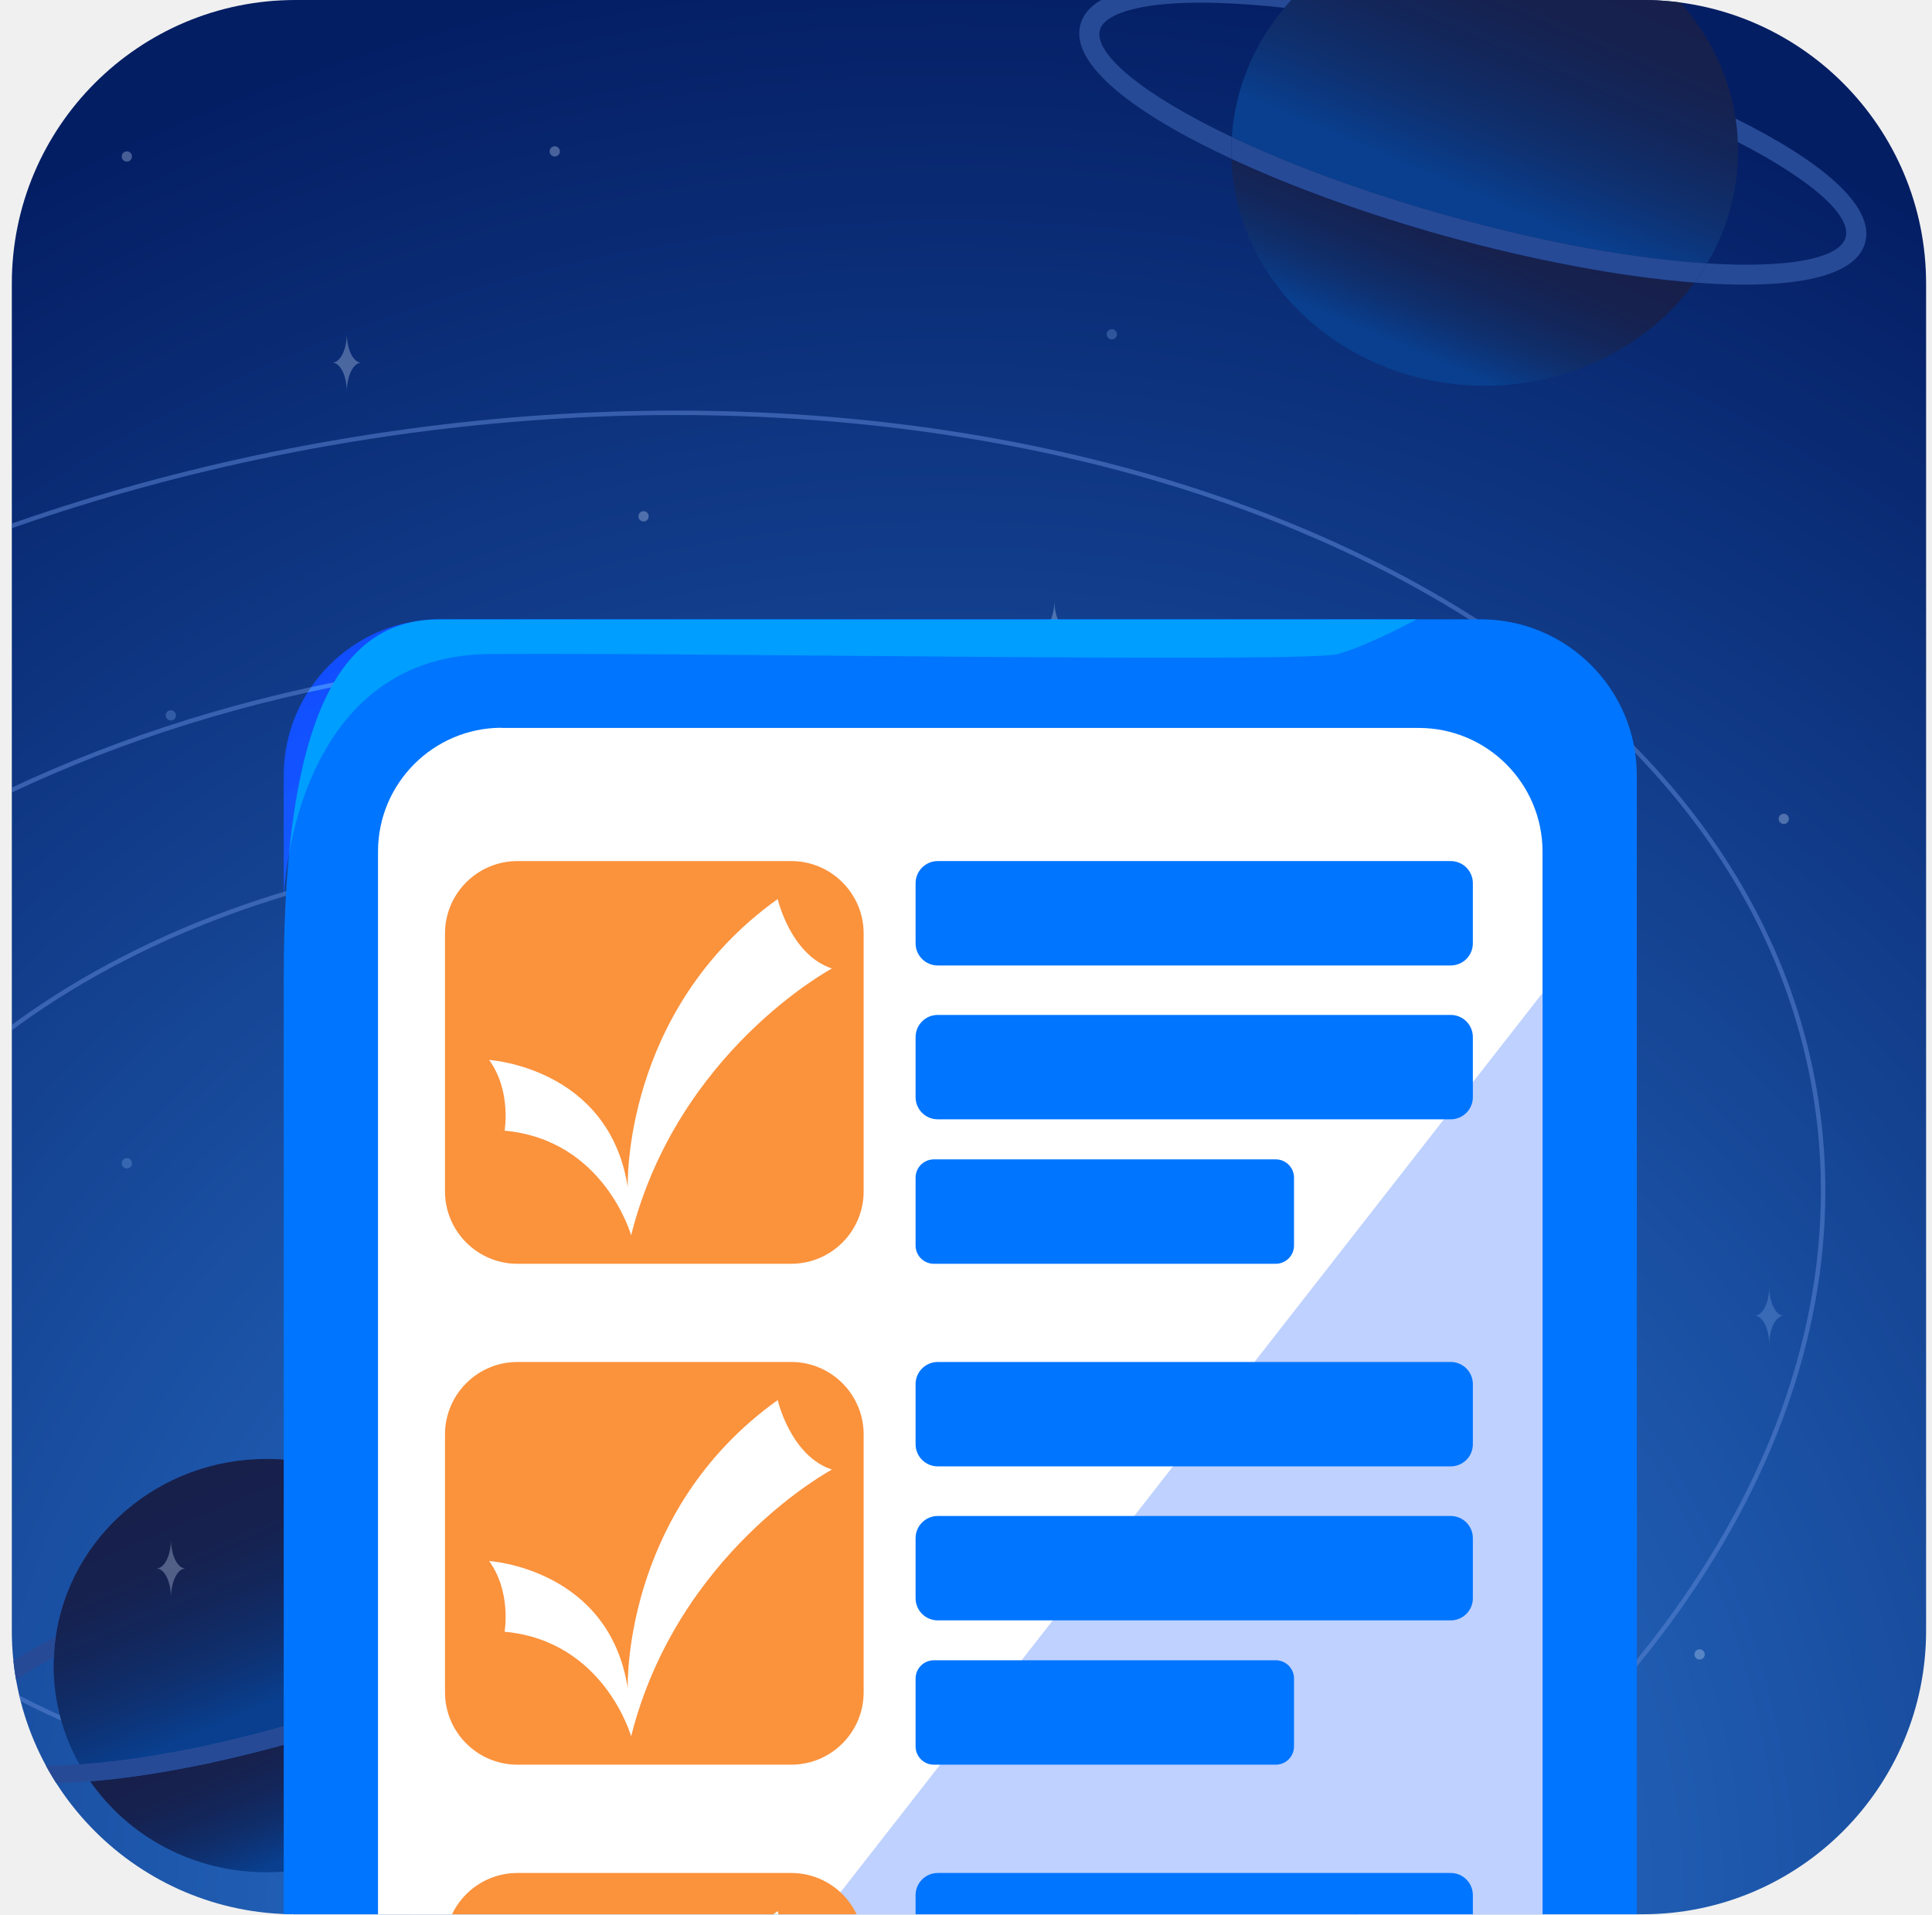
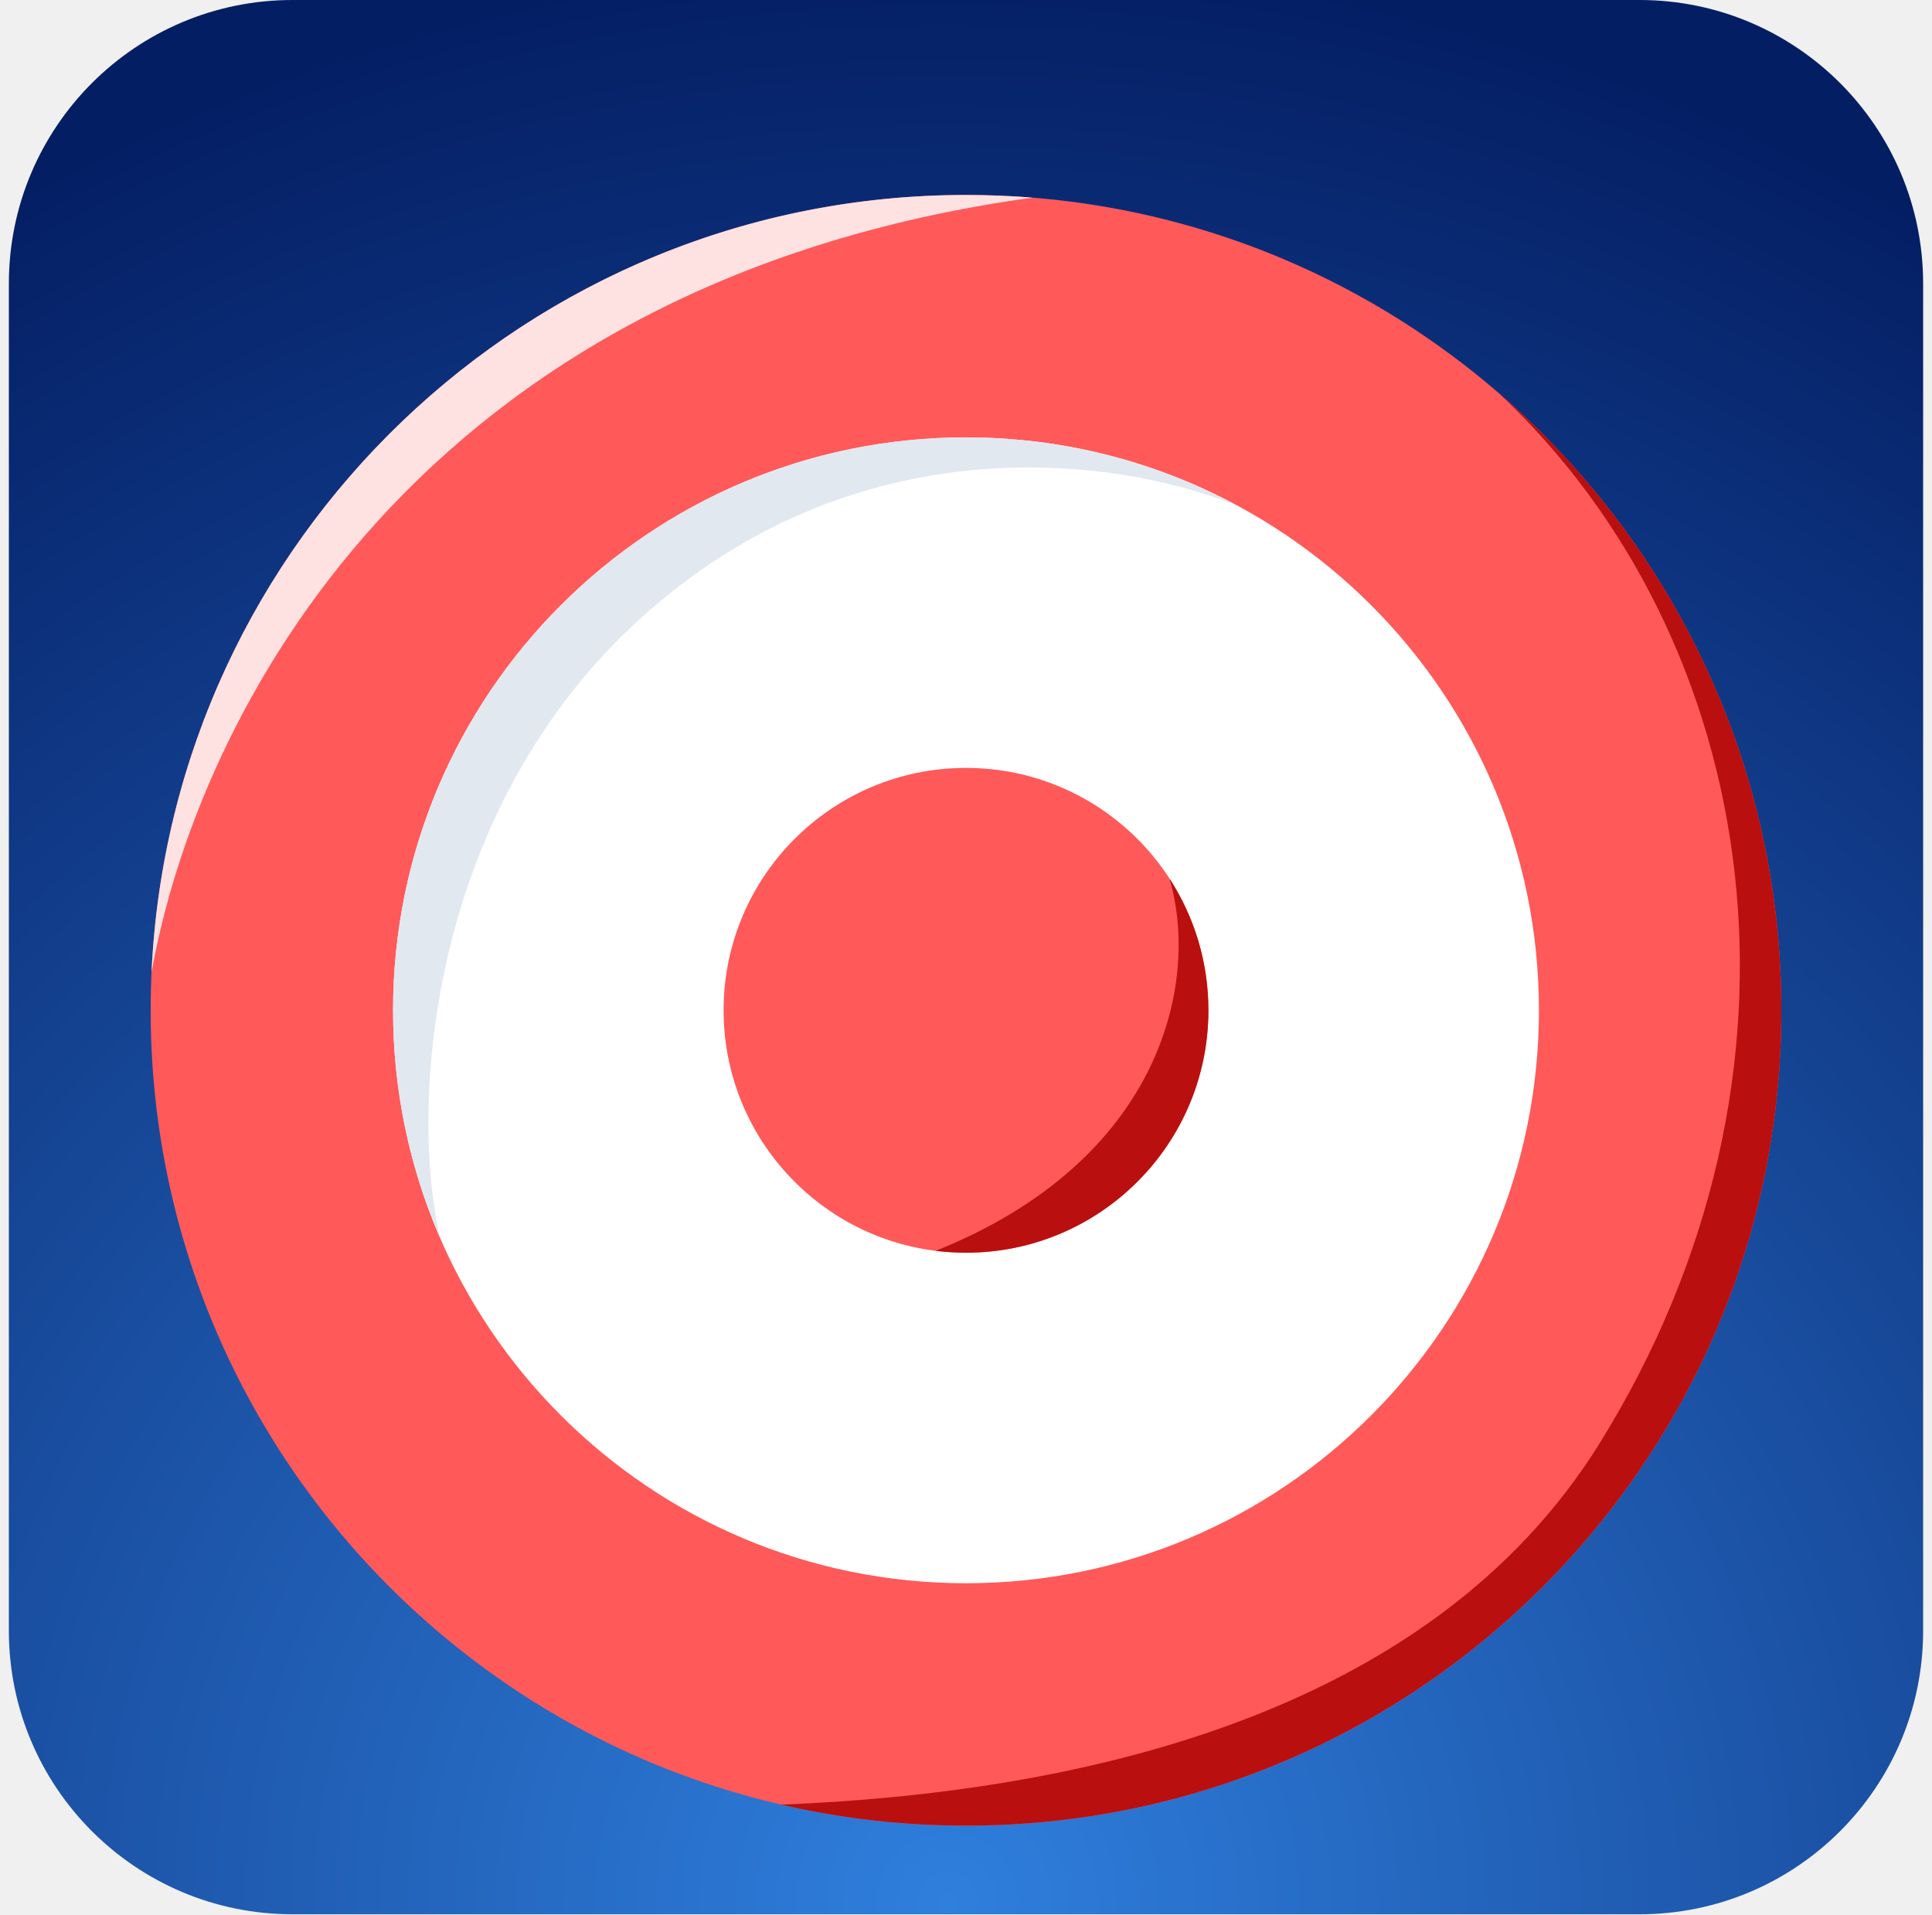
<svg xmlns="http://www.w3.org/2000/svg" width="109" height="108" viewBox="0 0 109 108" fill="none">
-   <g id="Artboard 1 2">
-     <g clip-path="url(#clip0_1940_305)">
+   <g id="Artboard 1 6">
+     <g clip-path="url(#clip0_2361_1496)">
      <g id="Group">
        <g id="Layer 1">
-           <path id="Vector" d="M108.667 0H0.667V108H108.667V0Z" fill="url(#paint0_radial_1940_305)" />
-           <g id="Group_2" opacity="0.54">
-             <g id="Vector_2" style="mix-blend-mode:screen">
-               <path d="M35.942 123.558C77.247 116.572 106.995 88.823 102.387 61.579C97.779 34.336 60.56 17.913 19.256 24.899C-22.049 31.886 -51.797 59.634 -47.189 86.878C-42.581 114.122 -5.362 130.544 35.942 123.558Z" stroke="#5B83D3" stroke-width="0.25" stroke-miterlimit="10" />
-             </g>
-             <g id="Vector_3" style="mix-blend-mode:screen">
-               <path d="M33.704 110.326C63.927 105.214 85.693 84.909 82.322 64.973C78.95 45.037 51.716 33.019 21.493 38.131C-8.729 43.243 -30.496 63.548 -27.124 83.484C-23.752 103.42 3.482 115.437 33.704 110.326Z" stroke="#5B83D3" stroke-width="0.25" stroke-miterlimit="10" />
-             </g>
-             <g id="Vector_4" style="mix-blend-mode:screen">
-               <path d="M31.91 99.716C53.256 96.106 68.631 81.767 66.25 67.691C63.869 53.614 44.634 45.13 23.288 48.74C1.941 52.35 -13.433 66.689 -11.052 80.765C-8.671 94.842 10.563 103.326 31.91 99.716Z" stroke="#5B83D3" stroke-width="0.25" stroke-miterlimit="10" />
-             </g>
-           </g>
-           <g id="Group_3">
-             <path id="Vector_5" d="M16.947 98.17C12.887 99.35 8.627 100.22 5.087 100.5C7.247 103.6 10.887 105.63 15.027 105.63C21.537 105.63 26.827 100.61 27.027 94.34C24.067 95.79 20.497 97.13 16.937 98.17H16.947Z" fill="url(#paint1_linear_1940_305)" />
-             <path id="Vector_6" d="M3.026 93.971C3.026 95.991 3.556 97.891 4.486 99.551C7.716 99.341 11.926 98.591 16.686 97.201C20.776 96.001 24.286 94.611 27.016 93.261C26.866 90.841 25.956 88.621 24.526 86.831C24.276 86.511 24.016 86.21 23.726 85.93C21.546 83.701 18.456 82.311 15.036 82.311C8.976 82.311 3.966 86.671 3.146 92.341C3.086 92.721 3.056 93.111 3.046 93.501C3.026 93.66 3.026 93.811 3.026 93.971Z" fill="url(#paint2_linear_1940_305)" />
-             <g id="Group_4">
-               <path id="Vector_7" d="M-2.993 98.522C-2.803 99.252 -2.153 99.772 -1.173 100.112C-0.183 100.452 1.147 100.602 2.697 100.602C3.447 100.602 4.247 100.562 5.087 100.492C4.867 100.182 4.677 99.862 4.487 99.542C0.647 99.802 -1.793 99.302 -2.073 98.242C-2.363 97.162 -0.463 95.382 3.047 93.492C3.047 93.092 3.087 92.702 3.147 92.332C-0.853 94.412 -3.483 96.662 -2.993 98.512V98.522Z" fill="#274A96" />
-               <path id="Vector_8" d="M4.487 99.542C4.667 99.872 4.867 100.182 5.087 100.492C8.627 100.212 12.887 99.342 16.947 98.162C20.497 97.122 24.067 95.782 27.037 94.332C27.037 94.212 27.037 94.082 27.037 93.962C27.037 93.722 27.037 93.482 27.007 93.252C24.277 94.612 20.767 95.992 16.677 97.192C11.927 98.582 7.717 99.332 4.477 99.542H4.487Z" fill="#274A96" />
-               <path id="Vector_9" d="M33.267 87.921C33.577 89.101 31.247 91.151 27.017 93.261C27.037 93.501 27.047 93.741 27.047 93.971C27.047 94.091 27.047 94.221 27.047 94.341C31.597 92.121 34.737 89.651 34.207 87.641C33.707 85.751 30.307 85.471 27.557 85.581C26.377 85.621 25.107 85.741 23.747 85.921C24.037 86.201 24.297 86.501 24.547 86.821C25.627 86.701 26.637 86.621 27.597 86.581C27.927 86.561 28.237 86.561 28.527 86.561C31.757 86.561 33.117 87.231 33.287 87.911L33.267 87.921Z" fill="#274A96" />
-             </g>
-           </g>
-           <g id="Group_5" opacity="0.31">
-             <path id="Vector_10" d="M100.637 74.23C100.187 74.23 99.817 74.97 99.817 75.88C99.817 74.97 99.447 74.23 98.997 74.23C99.447 74.23 99.817 73.49 99.817 72.58C99.817 73.49 100.187 74.23 100.637 74.23Z" fill="#7DAAEA" />
-             <path id="Vector_11" d="M79.927 7.57C79.477 7.57 79.107 8.31 79.107 9.22C79.107 8.31 78.737 7.57 78.287 7.57C78.737 7.57 79.107 6.83 79.107 5.92C79.107 6.83 79.477 7.57 79.927 7.57Z" fill="#7DAAEA" />
-             <path id="Vector_12" d="M60.307 35.531C59.857 35.531 59.487 36.271 59.487 37.181C59.487 36.271 59.117 35.531 58.667 35.531C59.117 35.531 59.487 34.791 59.487 33.881C59.487 34.791 59.857 35.531 60.307 35.531Z" fill="#D7E7FF" />
-             <path id="Vector_13" d="M10.467 88.49C10.017 88.49 9.647 89.23 9.647 90.14C9.647 89.23 9.277 88.49 8.827 88.49C9.277 88.49 9.647 87.75 9.647 86.84C9.647 87.75 10.017 88.49 10.467 88.49Z" fill="#D7E7FF" />
-             <path id="Vector_14" d="M62.727 19.15C62.888 19.15 63.017 19.02 63.017 18.86C63.017 18.7 62.888 18.57 62.727 18.57C62.567 18.57 62.438 18.7 62.438 18.86C62.438 19.02 62.567 19.15 62.727 19.15Z" fill="#7DAAEA" />
-             <path id="Vector_15" d="M7.157 9.119C7.317 9.119 7.447 8.989 7.447 8.829C7.447 8.669 7.317 8.539 7.157 8.539C6.997 8.539 6.867 8.669 6.867 8.829C6.867 8.989 6.997 9.119 7.157 9.119Z" fill="#D7E7FF" />
-             <path id="Vector_16" d="M100.638 46.49C100.798 46.49 100.928 46.36 100.928 46.2C100.928 46.04 100.798 45.91 100.638 45.91C100.477 45.91 100.348 46.04 100.348 46.2C100.348 46.36 100.477 46.49 100.638 46.49Z" fill="#D7E7FF" />
-             <path id="Vector_17" d="M31.297 8.83C31.457 8.83 31.587 8.7 31.587 8.54C31.587 8.38 31.457 8.25 31.297 8.25C31.137 8.25 31.007 8.38 31.007 8.54C31.007 8.7 31.137 8.83 31.297 8.83Z" fill="#D7E7FF" />
-             <path id="Vector_18" d="M36.308 29.42C36.468 29.42 36.598 29.29 36.598 29.13C36.598 28.97 36.468 28.84 36.308 28.84C36.147 28.84 36.018 28.97 36.018 29.13C36.018 29.29 36.147 29.42 36.308 29.42Z" fill="#D7E7FF" />
-             <path id="Vector_19" d="M9.638 40.65C9.798 40.65 9.928 40.52 9.928 40.36C9.928 40.2 9.798 40.07 9.638 40.07C9.477 40.07 9.348 40.2 9.348 40.36C9.348 40.52 9.477 40.65 9.638 40.65Z" fill="#7DAAEA" />
-             <path id="Vector_20" d="M7.157 65.92C7.317 65.92 7.447 65.79 7.447 65.63C7.447 65.47 7.317 65.34 7.157 65.34C6.997 65.34 6.867 65.47 6.867 65.63C6.867 65.79 6.997 65.92 7.157 65.92Z" fill="#7DAAEA" />
-             <path id="Vector_21" d="M95.888 93.631C96.048 93.631 96.178 93.501 96.178 93.341C96.178 93.181 96.048 93.051 95.888 93.051C95.728 93.051 95.598 93.181 95.598 93.341C95.598 93.501 95.728 93.631 95.888 93.631Z" fill="#D7E7FF" />
-             <path id="Vector_22" d="M20.387 20.46C19.937 20.46 19.567 21.201 19.567 22.11C19.567 21.201 19.197 20.46 18.747 20.46C19.197 20.46 19.567 19.721 19.567 18.811C19.567 19.721 19.937 20.46 20.387 20.46Z" fill="#D7E7FF" />
-           </g>
-           <g id="Group_6">
-             <path id="Vector_23" d="M81.487 13.301C86.317 14.641 91.387 15.621 95.607 15.941C93.037 19.451 88.697 21.761 83.767 21.761C76.017 21.761 69.717 16.071 69.477 8.961C73.007 10.601 77.257 12.121 81.487 13.301Z" fill="url(#paint3_linear_1940_305)" />
-             <path id="Vector_24" d="M98.057 8.54C98.057 10.83 97.427 12.98 96.317 14.86C92.467 14.62 87.457 13.77 81.797 12.2C76.927 10.84 72.747 9.27 69.497 7.73C69.677 4.99 70.757 2.47 72.467 0.44C72.767 0.08 73.077 -0.26 73.417 -0.58C76.017 -3.11 79.687 -4.68 83.767 -4.68C90.977 -4.68 96.947 0.26 97.917 6.69C97.987 7.12 98.027 7.56 98.037 8.01C98.057 8.19 98.057 8.36 98.057 8.54Z" fill="url(#paint4_linear_1940_305)" />
-             <g id="Group_7">
-               <path id="Vector_25" d="M105.227 13.7C104.997 14.53 104.227 15.12 103.057 15.499C101.877 15.889 100.297 16.059 98.447 16.059C97.557 16.059 96.607 16.02 95.607 15.94C95.867 15.589 96.097 15.229 96.317 14.86C100.887 15.149 103.797 14.589 104.127 13.389C104.467 12.169 102.207 10.149 98.037 8.009C98.027 7.559 97.987 7.119 97.917 6.689C102.677 9.049 105.807 11.6 105.227 13.7Z" fill="#274A96" />
-               <path id="Vector_26" d="M96.317 14.861C96.097 15.23 95.867 15.591 95.607 15.941C91.387 15.62 86.317 14.64 81.487 13.3C77.257 12.12 73.007 10.601 69.477 8.96C69.467 8.82 69.467 8.68 69.467 8.54C69.467 8.27 69.477 8 69.497 7.73C72.747 9.27 76.927 10.841 81.797 12.2C87.457 13.771 92.467 14.62 96.317 14.861Z" fill="#274A96" />
-               <path id="Vector_27" d="M62.057 1.68C61.687 3.02 64.467 5.34 69.497 7.73C69.477 8 69.467 8.27 69.467 8.54C69.467 8.68 69.467 8.82 69.477 8.96C64.057 6.44 60.327 3.64 60.957 1.37C61.557 -0.77 65.597 -1.09 68.877 -0.97C70.277 -0.92 71.797 -0.79 73.417 -0.58C73.077 -0.26 72.767 0.08 72.467 0.44C71.187 0.3 69.977 0.21 68.837 0.17C68.447 0.15 68.077 0.15 67.727 0.15C63.887 0.15 62.267 0.91 62.057 1.68Z" fill="#274A96" />
-             </g>
-           </g>
-           <g id="Group_8">
-             <path id="Vector_28" d="M92.347 43.749V114.129H16.007V55.19C16.007 38.889 19.947 34.94 24.817 34.94H83.537C88.407 34.94 92.347 38.889 92.347 43.749Z" fill="#0075FF" />
-             <path id="Vector_29" d="M28.307 41.069H80.047C83.897 41.069 87.027 44.199 87.027 48.049V114.129H21.327V48.039C21.327 44.189 24.457 41.059 28.307 41.059V41.069Z" fill="white" />
-             <g id="Vector_30" style="mix-blend-mode:color-dodge">
-               <path d="M79.927 34.94C79.927 34.94 77.287 36.389 75.487 36.9C73.677 37.41 38.897 36.809 27.627 36.9C16.347 36.98 16.007 50.719 16.007 50.719V43.749C16.007 38.889 19.947 34.94 24.817 34.94H79.927Z" fill="#0842B7" />
-             </g>
-             <path id="Vector_31" d="M87.027 56.02L45.967 108.62L87.027 108.52V56.02Z" fill="#BED1FF" />
-             <g id="Group_9">
-               <g id="Group_10">
-                 <path id="Vector_32" d="M44.636 48.58H29.196C26.938 48.58 25.106 50.411 25.106 52.67V67.21C25.106 69.469 26.938 71.3 29.196 71.3H44.636C46.895 71.3 48.726 69.469 48.726 67.21V52.67C48.726 50.411 46.895 48.58 44.636 48.58Z" fill="#FB923C" />
-                 <path id="Vector_33" d="M27.597 59.801C27.597 59.801 34.367 60.211 35.417 66.981C35.417 66.981 35.067 57.021 43.877 50.721C43.877 50.721 44.597 53.871 46.937 54.641C46.937 54.641 38.227 59.291 35.607 69.691C35.607 69.691 34.087 64.301 28.467 63.791C28.467 63.791 28.867 61.561 27.597 59.801Z" fill="white" />
-                 <path id="Vector_34" d="M81.846 48.58H52.906C52.216 48.58 51.656 49.14 51.656 49.83V53.22C51.656 53.91 52.216 54.47 52.906 54.47H81.846C82.537 54.47 83.096 53.91 83.096 53.22V49.83C83.096 49.14 82.537 48.58 81.846 48.58Z" fill="#0075FF" />
-                 <path id="Vector_35" d="M81.846 57.26H52.906C52.216 57.26 51.656 57.819 51.656 58.51V61.9C51.656 62.59 52.216 63.15 52.906 63.15H81.846C82.537 63.15 83.096 62.59 83.096 61.9V58.51C83.096 57.819 82.537 57.26 81.846 57.26Z" fill="#0075FF" />
-                 <path id="Vector_36" d="M71.976 65.41H52.686C52.117 65.41 51.656 65.871 51.656 66.44V70.27C51.656 70.839 52.117 71.3 52.686 71.3H71.976C72.545 71.3 73.006 70.839 73.006 70.27V66.44C73.006 65.871 72.545 65.41 71.976 65.41Z" fill="#0075FF" />
-               </g>
-               <g id="Group_11">
-                 <path id="Vector_37" d="M44.636 76.84H29.196C26.938 76.84 25.106 78.671 25.106 80.93V95.47C25.106 97.729 26.938 99.56 29.196 99.56H44.636C46.895 99.56 48.726 97.729 48.726 95.47V80.93C48.726 78.671 46.895 76.84 44.636 76.84Z" fill="#FB923C" />
-                 <path id="Vector_38" d="M27.597 88.07C27.597 88.07 34.367 88.48 35.417 95.25C35.417 95.25 35.067 85.29 43.877 78.99C43.877 78.99 44.597 82.14 46.937 82.91C46.937 82.91 38.227 87.56 35.607 97.96C35.607 97.96 34.087 92.57 28.467 92.06C28.467 92.06 28.867 89.83 27.597 88.07Z" fill="white" />
-                 <path id="Vector_39" d="M81.846 76.84H52.906C52.216 76.84 51.656 77.4 51.656 78.09V81.48C51.656 82.17 52.216 82.73 52.906 82.73H81.846C82.537 82.73 83.096 82.17 83.096 81.48V78.09C83.096 77.4 82.537 76.84 81.846 76.84Z" fill="#0075FF" />
-                 <path id="Vector_40" d="M81.846 85.529H52.906C52.216 85.529 51.656 86.089 51.656 86.779V90.169C51.656 90.86 52.216 91.419 52.906 91.419H81.846C82.537 91.419 83.096 90.86 83.096 90.169V86.779C83.096 86.089 82.537 85.529 81.846 85.529Z" fill="#0075FF" />
-                 <path id="Vector_41" d="M71.976 93.67H52.686C52.117 93.67 51.656 94.131 51.656 94.7V98.53C51.656 99.099 52.117 99.56 52.686 99.56H71.976C72.545 99.56 73.006 99.099 73.006 98.53V94.7C73.006 94.131 72.545 93.67 71.976 93.67Z" fill="#0075FF" />
-               </g>
-               <g id="Group_12">
-                 <path id="Vector_42" d="M44.636 105.67H29.196C26.938 105.67 25.106 107.501 25.106 109.76V124.3C25.106 126.559 26.938 128.39 29.196 128.39H44.636C46.895 128.39 48.726 126.559 48.726 124.3V109.76C48.726 107.501 46.895 105.67 44.636 105.67Z" fill="#FB923C" />
-                 <path id="Vector_43" d="M27.597 116.9C27.597 116.9 34.367 117.31 35.417 124.08C35.417 124.08 35.067 114.12 43.877 107.82C43.877 107.82 44.597 110.97 46.937 111.74C46.937 111.74 38.227 116.39 35.607 126.79C35.607 126.79 34.087 121.4 28.467 120.89C28.467 120.89 28.867 118.66 27.597 116.9Z" fill="white" />
-                 <path id="Vector_44" d="M81.846 105.67H52.906C52.216 105.67 51.656 106.23 51.656 106.92V110.31C51.656 111 52.216 111.56 52.906 111.56H81.846C82.537 111.56 83.096 111 83.096 110.31V106.92C83.096 106.23 82.537 105.67 81.846 105.67Z" fill="#0075FF" />
-               </g>
-             </g>
+           <path id="Vector" d="M108.5 0H0.5V108H108.5V0Z" fill="url(#paint0_radial_2361_1496)" />
+           <g id="Group 1481">
+             <circle id="Ellipse 75" cx="54.5" cy="57" r="46" fill="#FF5959" />
+             <path id="Intersect" fill-rule="evenodd" clip-rule="evenodd" d="M58.247 11.15C57.011 11.051 55.761 11 54.5 11C29.808 11 9.66 30.455 8.549 54.873C11.113 40.427 23.455 15.962 58.247 11.15Z" fill="#FEE2E2" />
+             <circle id="Ellipse 76" cx="54.5" cy="57" r="32.324" fill="white" />
+             <path id="Intersect_2" fill-rule="evenodd" clip-rule="evenodd" d="M24.811 69.804C23.018 61.727 24.457 45.505 36.1 34.92C48.244 23.88 62.78 25.72 69.68 28.48C69.665 28.463 69.649 28.446 69.633 28.43C65.118 26.033 59.968 24.676 54.5 24.676C36.648 24.676 22.176 39.148 22.176 57C22.176 61.548 23.116 65.877 24.811 69.804Z" fill="#E2E8F0" />
+             <circle id="Ellipse 77" cx="54.5" cy="57" r="13.676" fill="#FF5959" />
+             <path id="Intersect_3" fill-rule="evenodd" clip-rule="evenodd" d="M54.501 102.999C79.906 102.999 100.5 82.404 100.5 56.999C100.5 43.064 94.304 30.576 84.515 22.14C99.465 36.107 103.252 60.552 90.223 81.467C80.621 96.881 60.665 101.159 44.077 101.813C47.426 102.589 50.916 102.999 54.501 102.999Z" fill="#B90F0F" />
+             <path id="Intersect_4" fill-rule="evenodd" clip-rule="evenodd" d="M54.5 70.675C62.053 70.675 68.176 64.552 68.176 57C68.176 54.289 67.387 51.763 66.027 49.637C66.018 49.638 66.009 49.639 66 49.64C67.662 55.379 65.603 65.434 52.791 70.569C53.351 70.639 53.921 70.675 54.5 70.675Z" fill="#B90F0F" />
          </g>
        </g>
      </g>
    </g>
  </g>
  <defs>
-     <radialGradient id="paint0_radial_1940_305" cx="0" cy="0" r="1" gradientUnits="userSpaceOnUse" gradientTransform="translate(53.627 106.4) scale(107.95)">
+     <radialGradient id="paint0_radial_2361_1496" cx="0" cy="0" r="1" gradientUnits="userSpaceOnUse" gradientTransform="translate(53.46 106.4) scale(107.95)">
      <stop stop-color="#2F7FDD" />
      <stop offset="1" stop-color="#041E64" />
    </radialGradient>
-     <linearGradient id="paint1_linear_1940_305" x1="18.737" y1="103.74" x2="15.707" y2="96.57" gradientUnits="userSpaceOnUse">
-       <stop stop-color="#093F8E" />
-       <stop offset="0.05" stop-color="#0A3B87" />
-       <stop offset="0.27" stop-color="#0F2F6D" />
-       <stop offset="0.51" stop-color="#13265A" />
-       <stop offset="0.75" stop-color="#16214E" />
-       <stop offset="1" stop-color="#17204B" />
-     </linearGradient>
-     <linearGradient id="paint2_linear_1940_305" x1="15.816" y1="95.811" x2="10.806" y2="83.981" gradientUnits="userSpaceOnUse">
-       <stop stop-color="#093F8E" />
-       <stop offset="0.05" stop-color="#0A3B87" />
-       <stop offset="0.27" stop-color="#0F2F6D" />
-       <stop offset="0.51" stop-color="#13265A" />
-       <stop offset="0.75" stop-color="#16214E" />
-       <stop offset="1" stop-color="#17204B" />
-     </linearGradient>
-     <linearGradient id="paint3_linear_1940_305" x1="79.487" y1="19.661" x2="83.037" y2="11.291" gradientUnits="userSpaceOnUse">
-       <stop stop-color="#093F8E" />
-       <stop offset="0.05" stop-color="#0A3B87" />
-       <stop offset="0.27" stop-color="#0F2F6D" />
-       <stop offset="0.51" stop-color="#13265A" />
-       <stop offset="0.75" stop-color="#16214E" />
-       <stop offset="1" stop-color="#17204B" />
-     </linearGradient>
-     <linearGradient id="paint4_linear_1940_305" x1="82.817" y1="10.78" x2="88.597" y2="-2.87" gradientUnits="userSpaceOnUse">
-       <stop stop-color="#093F8E" />
-       <stop offset="0.05" stop-color="#0A3B87" />
-       <stop offset="0.27" stop-color="#0F2F6D" />
-       <stop offset="0.51" stop-color="#13265A" />
-       <stop offset="0.75" stop-color="#16214E" />
-       <stop offset="1" stop-color="#17204B" />
-     </linearGradient>
-     <clipPath id="clip0_1940_305">
-       <rect x="0.667" width="108" height="108" rx="16" fill="white" />
+     <clipPath id="clip0_2361_1496">
+       <rect x="0.5" width="108" height="108" rx="16" fill="white" />
    </clipPath>
  </defs>
</svg>
